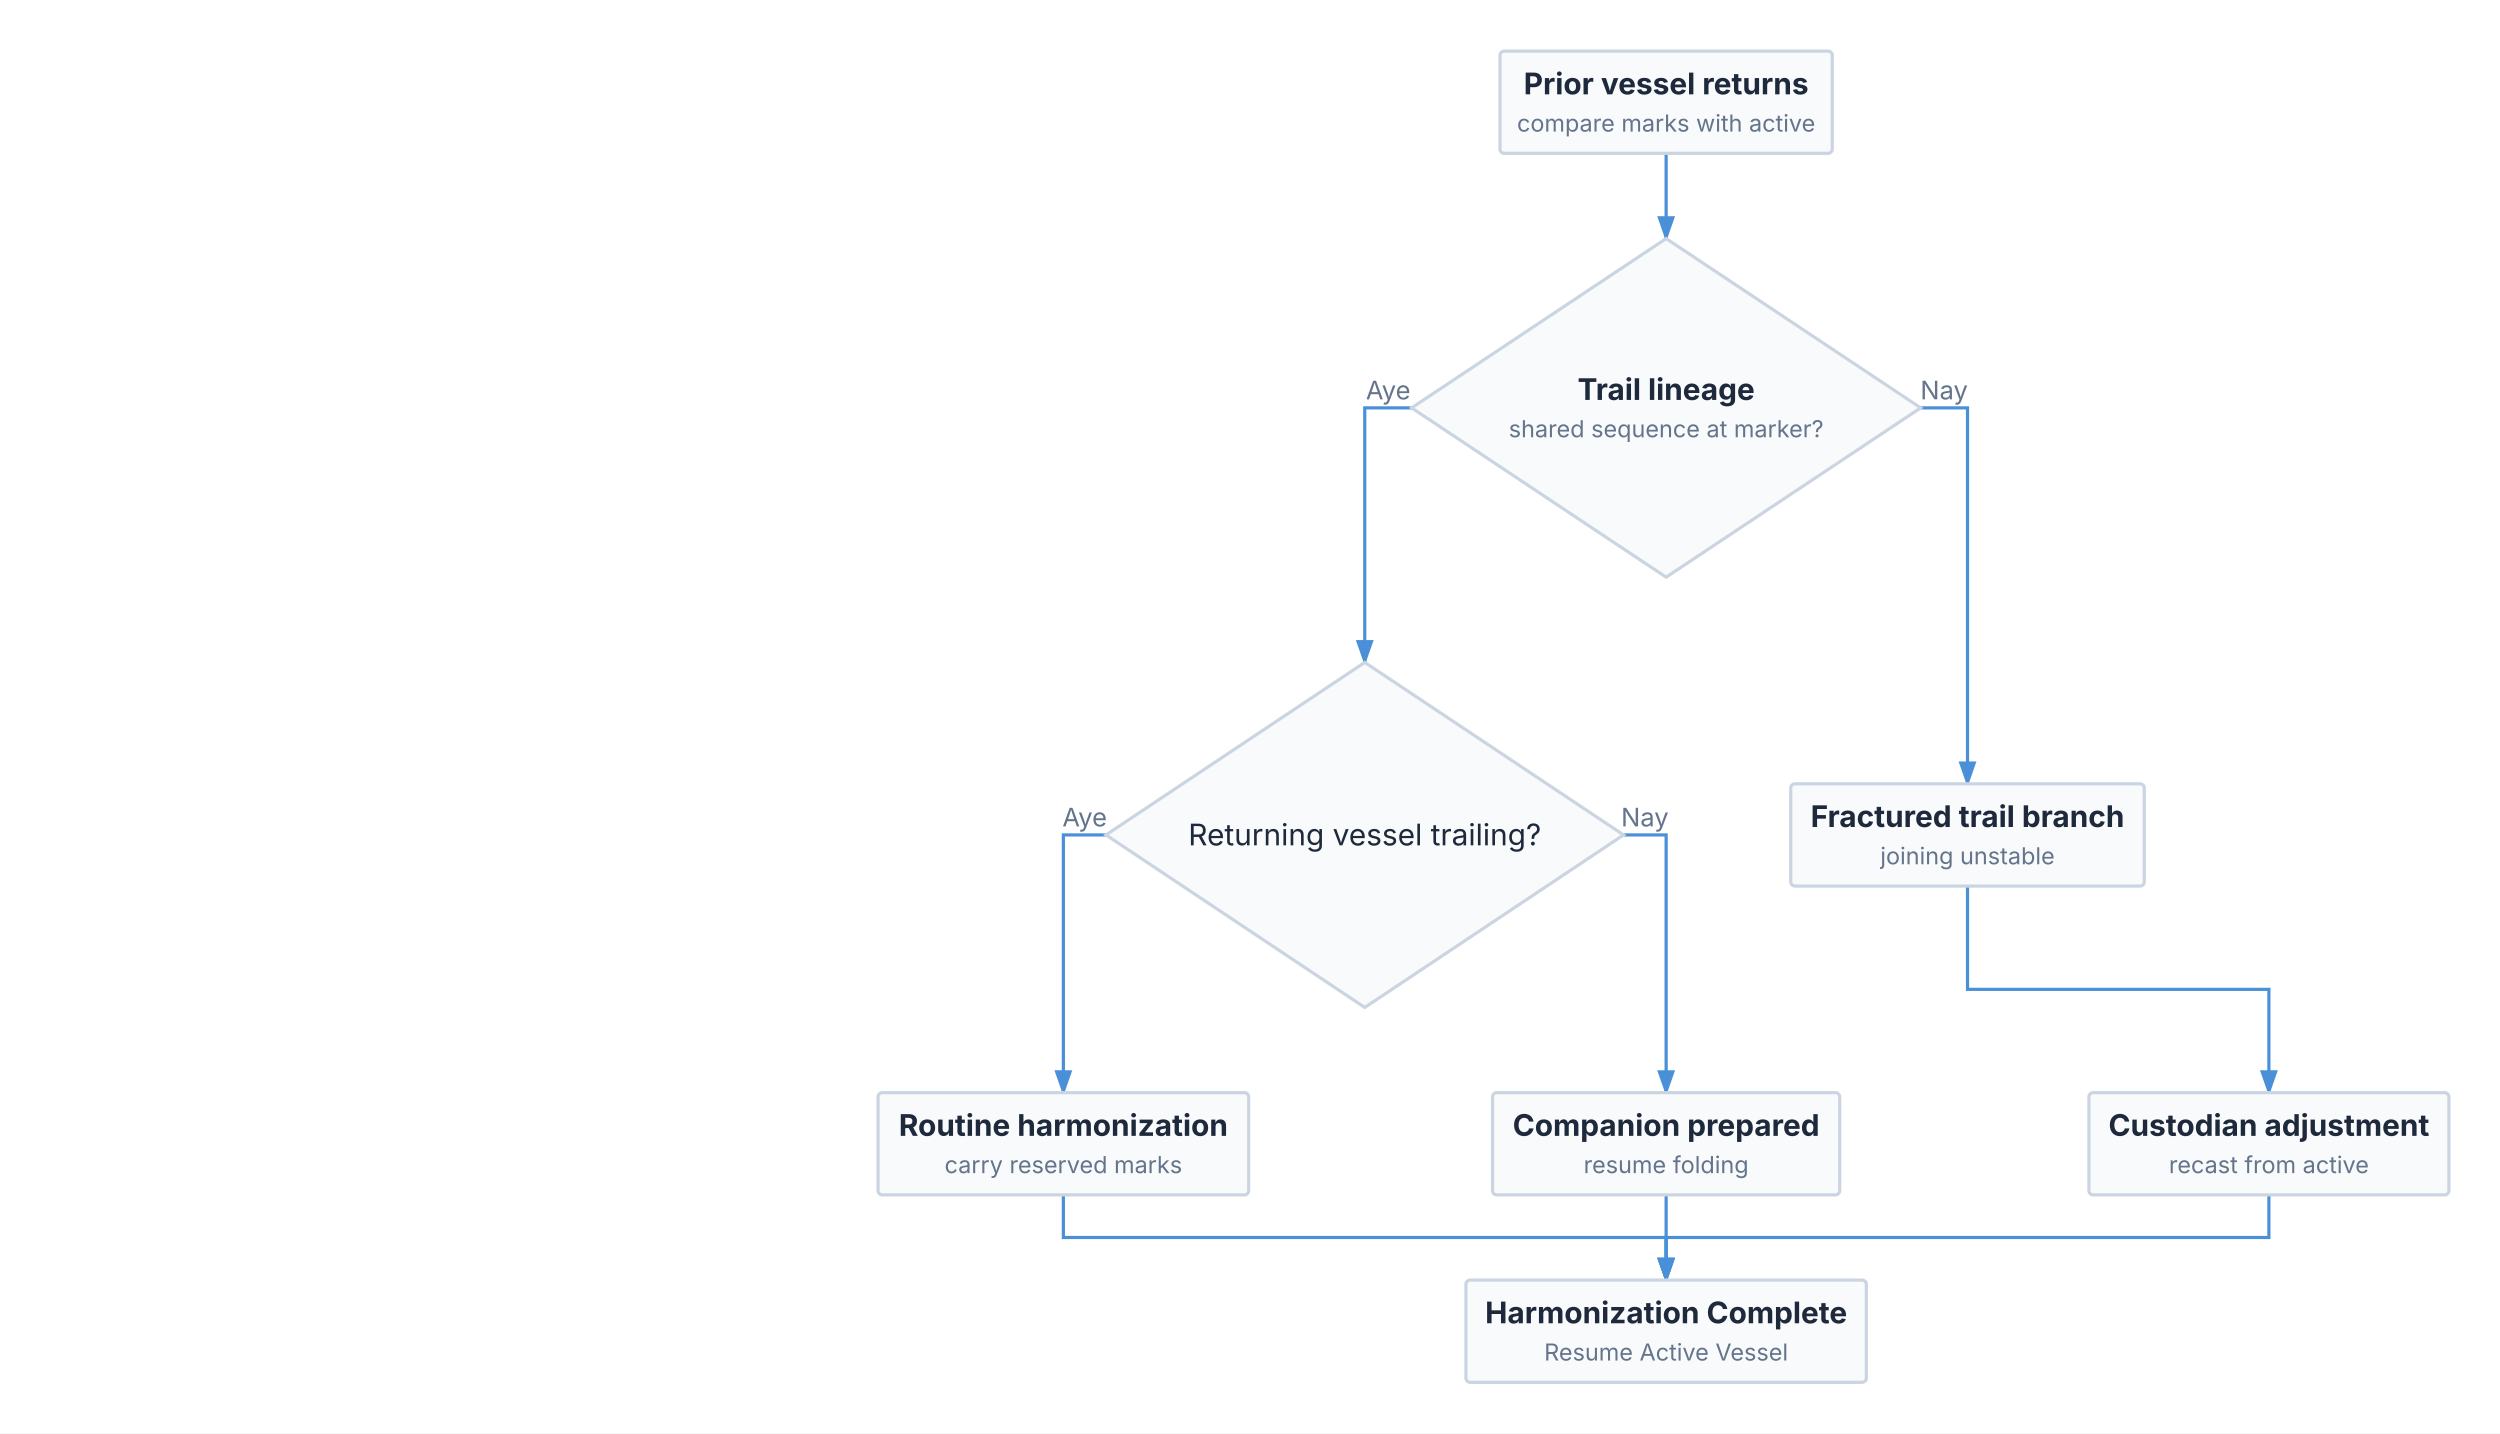
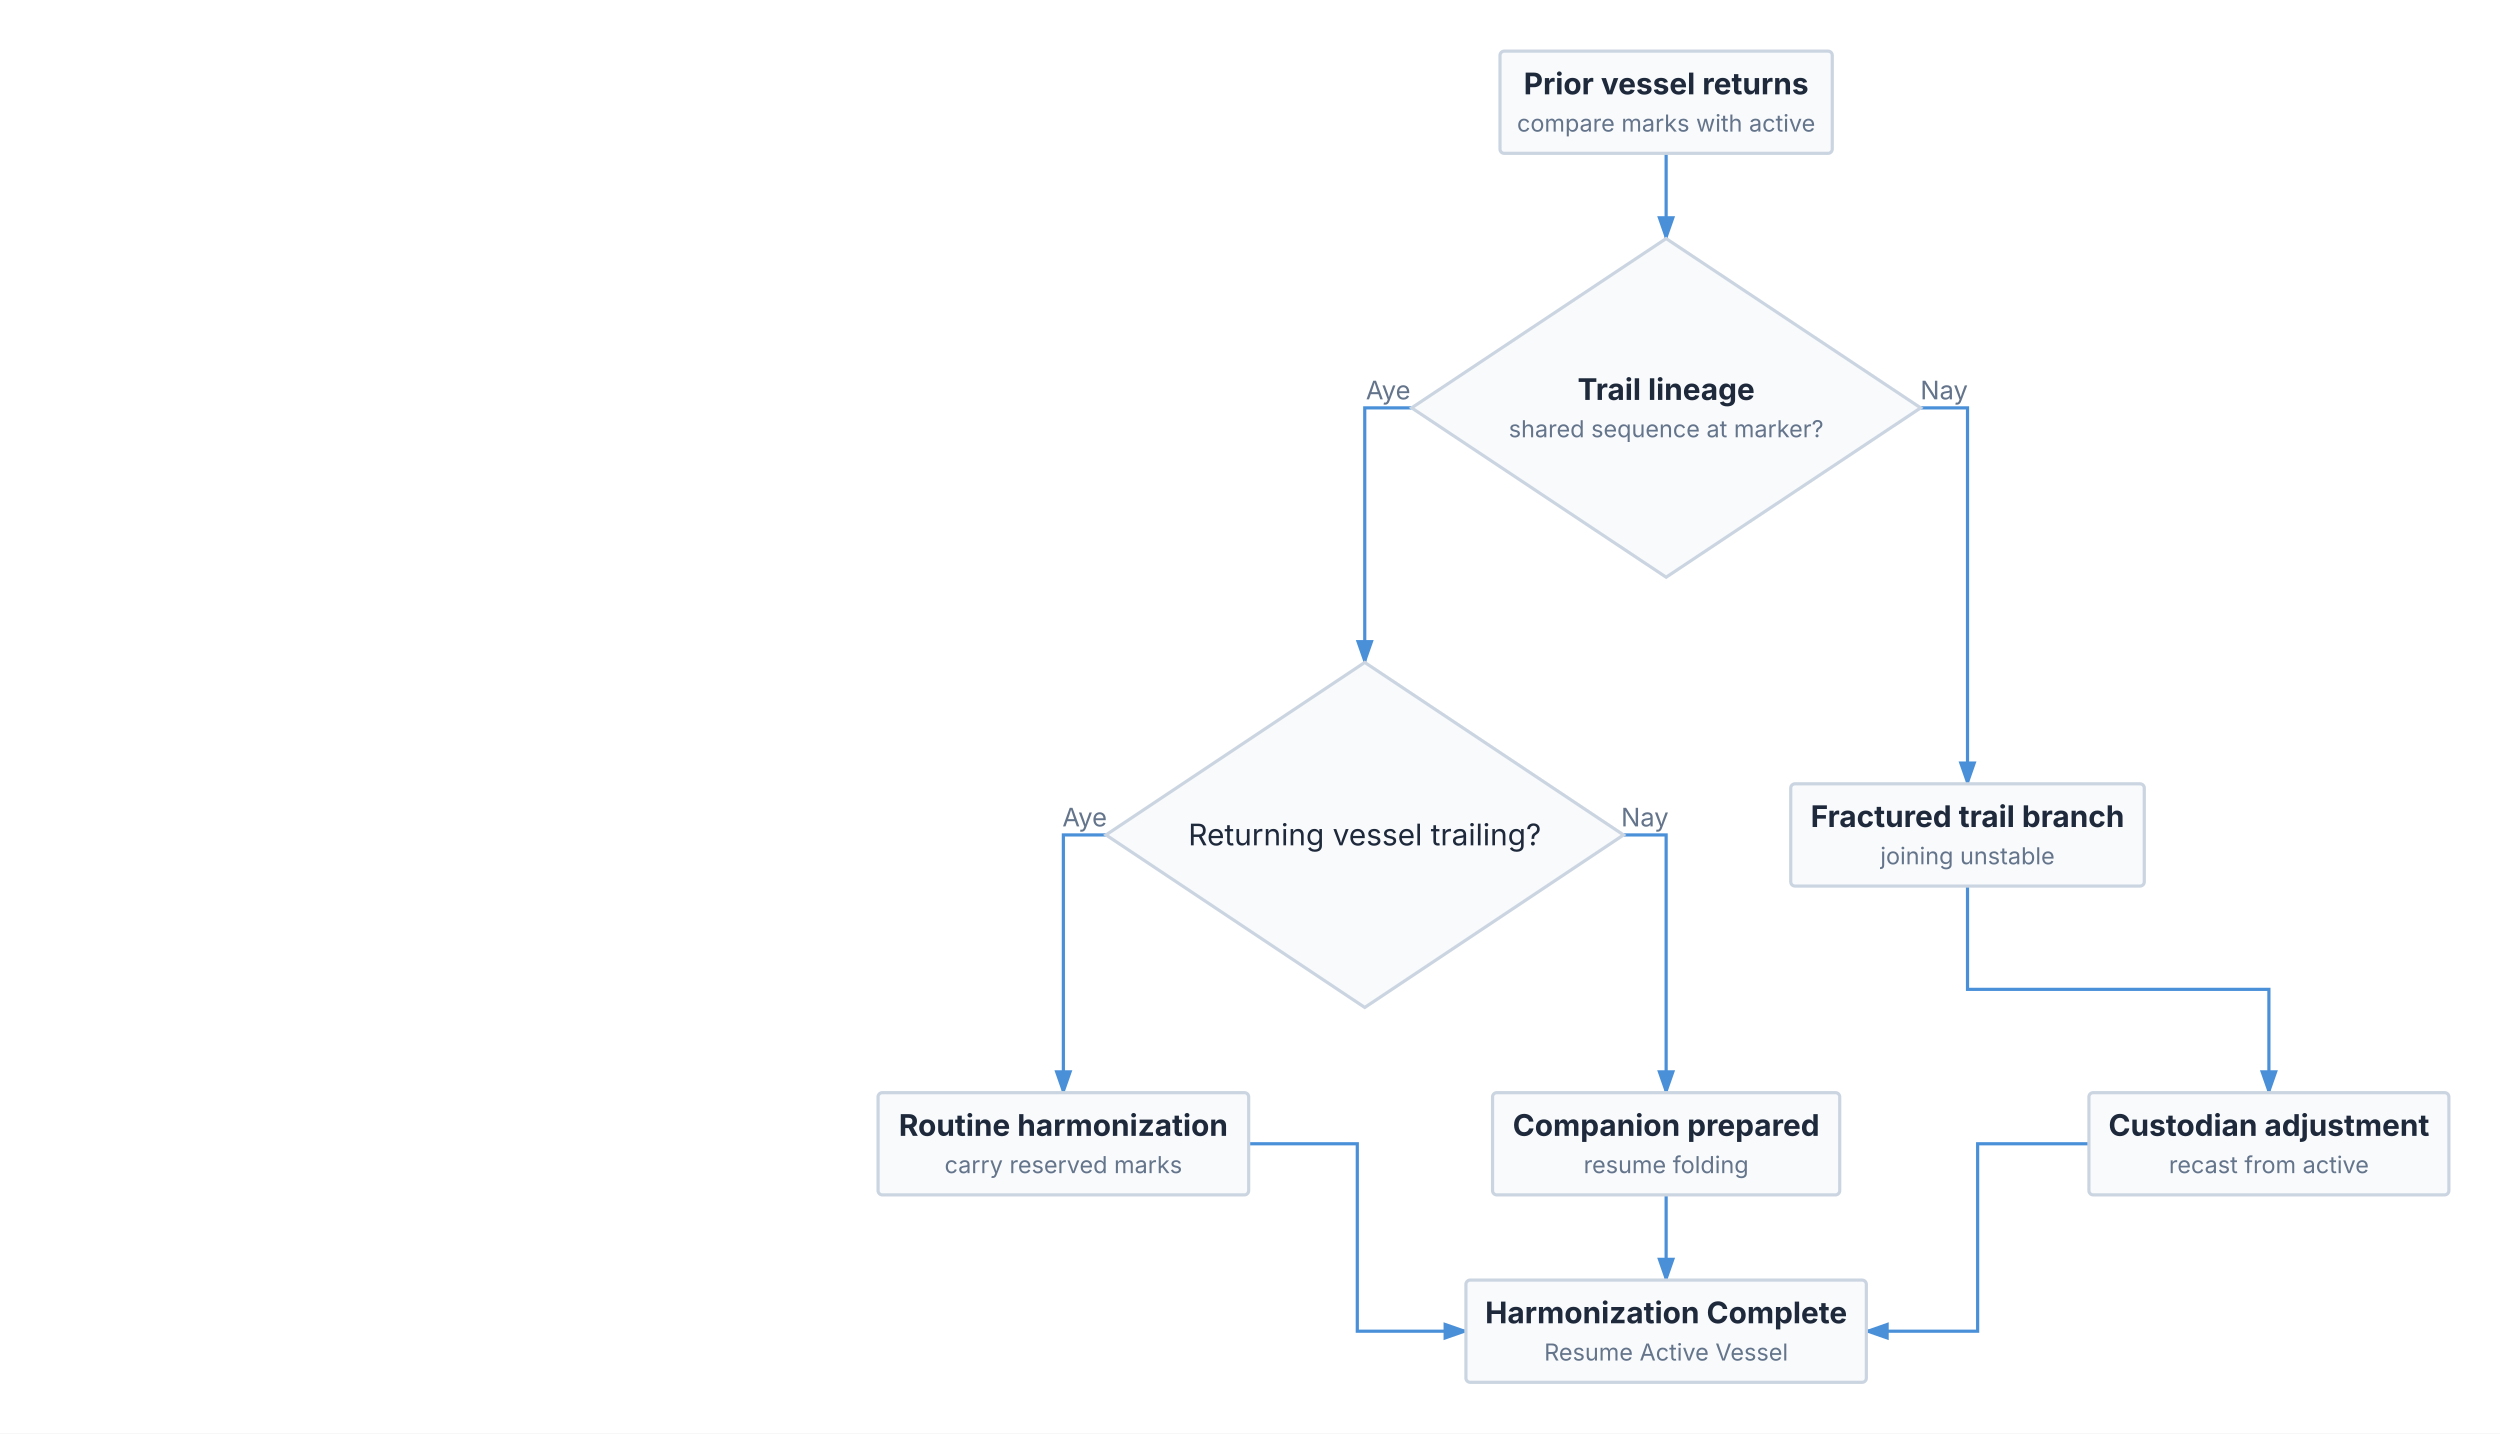
<svg xmlns="http://www.w3.org/2000/svg" viewBox="0 0 1173.75 673" width="1173.75" height="673">
  <defs>
    <marker id="triton-arrow" markerWidth="8" markerHeight="5.6" refX="7" refY="2.8" orient="auto">
      <polygon points="0 0, 8 2.8, 0 5.6" fill="#4A90D9" />
    </marker>
  </defs>
  <rect x="0" y="0" width="1173.75" height="673" fill="#FFFFFF" />
  <path d="M 782.25 72 L 782.25 112" stroke="#4A90D9" stroke-width="1.5" fill="none" marker-end="url(#triton-arrow)" />
  <path d="M 519.25 392 L 499.25 392 L 499.25 513" stroke="#4A90D9" stroke-width="1.5" fill="none" marker-end="url(#triton-arrow)" />
  <text x="509.25" y="388" font-size="12" font-family="Inter, system-ui, -apple-system, sans-serif" fill="#64748B" text-anchor="middle">Aye</text>
  <path d="M 762.25 392 L 782.25 392 L 782.25 513" stroke="#4A90D9" stroke-width="1.5" fill="none" marker-end="url(#triton-arrow)" />
  <text x="772.25" y="388" font-size="12" font-family="Inter, system-ui, -apple-system, sans-serif" fill="#64748B" text-anchor="middle">Nay</text>
  <path d="M 923.75 416 L 923.75 464.5 L 1065.25 464.5 L 1065.25 513" stroke="#4A90D9" stroke-width="1.5" fill="none" marker-end="url(#triton-arrow)" />
  <path d="M 662.75 191.5 L 640.75 191.5 L 640.75 311" stroke="#4A90D9" stroke-width="1.5" fill="none" marker-end="url(#triton-arrow)" />
  <text x="651.75" y="187.5" font-size="12" font-family="Inter, system-ui, -apple-system, sans-serif" fill="#64748B" text-anchor="middle">Aye</text>
  <path d="M 901.75 191.5 L 923.75 191.5 L 923.75 368" stroke="#4A90D9" stroke-width="1.5" fill="none" marker-end="url(#triton-arrow)" />
  <text x="912.75" y="187.5" font-size="12" font-family="Inter, system-ui, -apple-system, sans-serif" fill="#64748B" text-anchor="middle">Nay</text>
-   <path d="M 499.25 561 L 499.25 581 L 782.25 581 L 782.25 601" stroke="#4A90D9" stroke-width="1.5" fill="none" marker-end="url(#triton-arrow)" />
+   <path d="M 586.25 537 L 637.25 537 L 637.25 625 L 688.25 625" stroke="#4A90D9" stroke-width="1.5" fill="none" marker-end="url(#triton-arrow)" />
  <path d="M 782.25 561 L 782.25 601" stroke="#4A90D9" stroke-width="1.5" fill="none" marker-end="url(#triton-arrow)" />
-   <path d="M 1065.25 561 L 1065.25 581 L 782.25 581 L 782.25 601" stroke="#4A90D9" stroke-width="1.5" fill="none" marker-end="url(#triton-arrow)" />
+   <path d="M 980.75 537 L 928.5 537 L 928.5 625 L 876.25 625" stroke="#4A90D9" stroke-width="1.5" fill="none" marker-end="url(#triton-arrow)" />
  <g id="rejoin">
    <rect x="704.25" y="24" width="156" height="48" fill="#F8FAFC" stroke="#CBD5E1" stroke-width="1.5" rx="2" />
    <text x="782.25" y="44.28" font-size="14" font-family="Inter, system-ui, -apple-system, sans-serif" fill="#1E293B" text-anchor="middle" font-weight="bold">Prior vessel returns</text>
    <text x="782.25" y="61.78" font-size="11" font-family="Inter, system-ui, -apple-system, sans-serif" fill="#64748B" text-anchor="middle">compare marks with active</text>
  </g>
  <g id="ancestry">
    <path d="M 782.25 112 L 901.75 191.5 L 782.25 271 L 662.75 191.5 Z" stroke="#CBD5E1" stroke-width="1.5" fill="#F8FAFC" />
    <text x="782.25" y="187.78" font-size="14" font-family="Inter, system-ui, -apple-system, sans-serif" fill="#1E293B" text-anchor="middle" font-weight="bold">Trail lineage</text>
    <text x="782.25" y="205.28" font-size="11" font-family="Inter, system-ui, -apple-system, sans-serif" fill="#64748B" text-anchor="middle">shared sequence at marker?</text>
  </g>
  <g id="behind">
    <path d="M 640.75 311 L 762.25 392 L 640.75 473 L 519.25 392 Z" stroke="#CBD5E1" stroke-width="1.5" fill="#F8FAFC" />
    <text x="640.75" y="396.9" font-size="14" font-family="Inter, system-ui, -apple-system, sans-serif" fill="#1E293B" text-anchor="middle">Returning vessel trailing?</text>
  </g>
  <g id="catchup">
    <rect x="412.25" y="513" width="174" height="48" fill="#F8FAFC" stroke="#CBD5E1" stroke-width="1.5" rx="2" />
    <text x="499.25" y="533.28" font-size="14" font-family="Inter, system-ui, -apple-system, sans-serif" fill="#1E293B" text-anchor="middle" font-weight="bold">Routine harmonization</text>
    <text x="499.25" y="550.78" font-size="11" font-family="Inter, system-ui, -apple-system, sans-serif" fill="#64748B" text-anchor="middle">carry reserved marks</text>
  </g>
  <g id="companion">
    <rect x="700.75" y="513" width="163" height="48" fill="#F8FAFC" stroke="#CBD5E1" stroke-width="1.5" rx="2" />
    <text x="782.25" y="533.28" font-size="14" font-family="Inter, system-ui, -apple-system, sans-serif" fill="#1E293B" text-anchor="middle" font-weight="bold">Companion prepared</text>
    <text x="782.25" y="550.78" font-size="11" font-family="Inter, system-ui, -apple-system, sans-serif" fill="#64748B" text-anchor="middle">resume folding</text>
  </g>
  <g id="suspend">
    <rect x="840.75" y="368" width="166" height="48" fill="#F8FAFC" stroke="#CBD5E1" stroke-width="1.5" rx="2" />
    <text x="923.75" y="388.28" font-size="14" font-family="Inter, system-ui, -apple-system, sans-serif" fill="#1E293B" text-anchor="middle" font-weight="bold">Fractured trail branch</text>
    <text x="923.75" y="405.78" font-size="11" font-family="Inter, system-ui, -apple-system, sans-serif" fill="#64748B" text-anchor="middle">joining unstable</text>
  </g>
  <g id="repair">
    <rect x="980.75" y="513" width="169" height="48" fill="#F8FAFC" stroke="#CBD5E1" stroke-width="1.5" rx="2" />
    <text x="1065.25" y="533.28" font-size="14" font-family="Inter, system-ui, -apple-system, sans-serif" fill="#1E293B" text-anchor="middle" font-weight="bold">Custodian adjustment</text>
    <text x="1065.25" y="550.78" font-size="11" font-family="Inter, system-ui, -apple-system, sans-serif" fill="#64748B" text-anchor="middle">recast from active</text>
  </g>
  <g id="resume">
    <rect x="688.25" y="601" width="188" height="48" fill="#F8FAFC" stroke="#CBD5E1" stroke-width="1.5" rx="2" />
    <text x="782.25" y="621.28" font-size="14" font-family="Inter, system-ui, -apple-system, sans-serif" fill="#1E293B" text-anchor="middle" font-weight="bold">Harmonization Complete</text>
    <text x="782.25" y="638.78" font-size="11" font-family="Inter, system-ui, -apple-system, sans-serif" fill="#64748B" text-anchor="middle">Resume Active Vessel</text>
  </g>
</svg>
